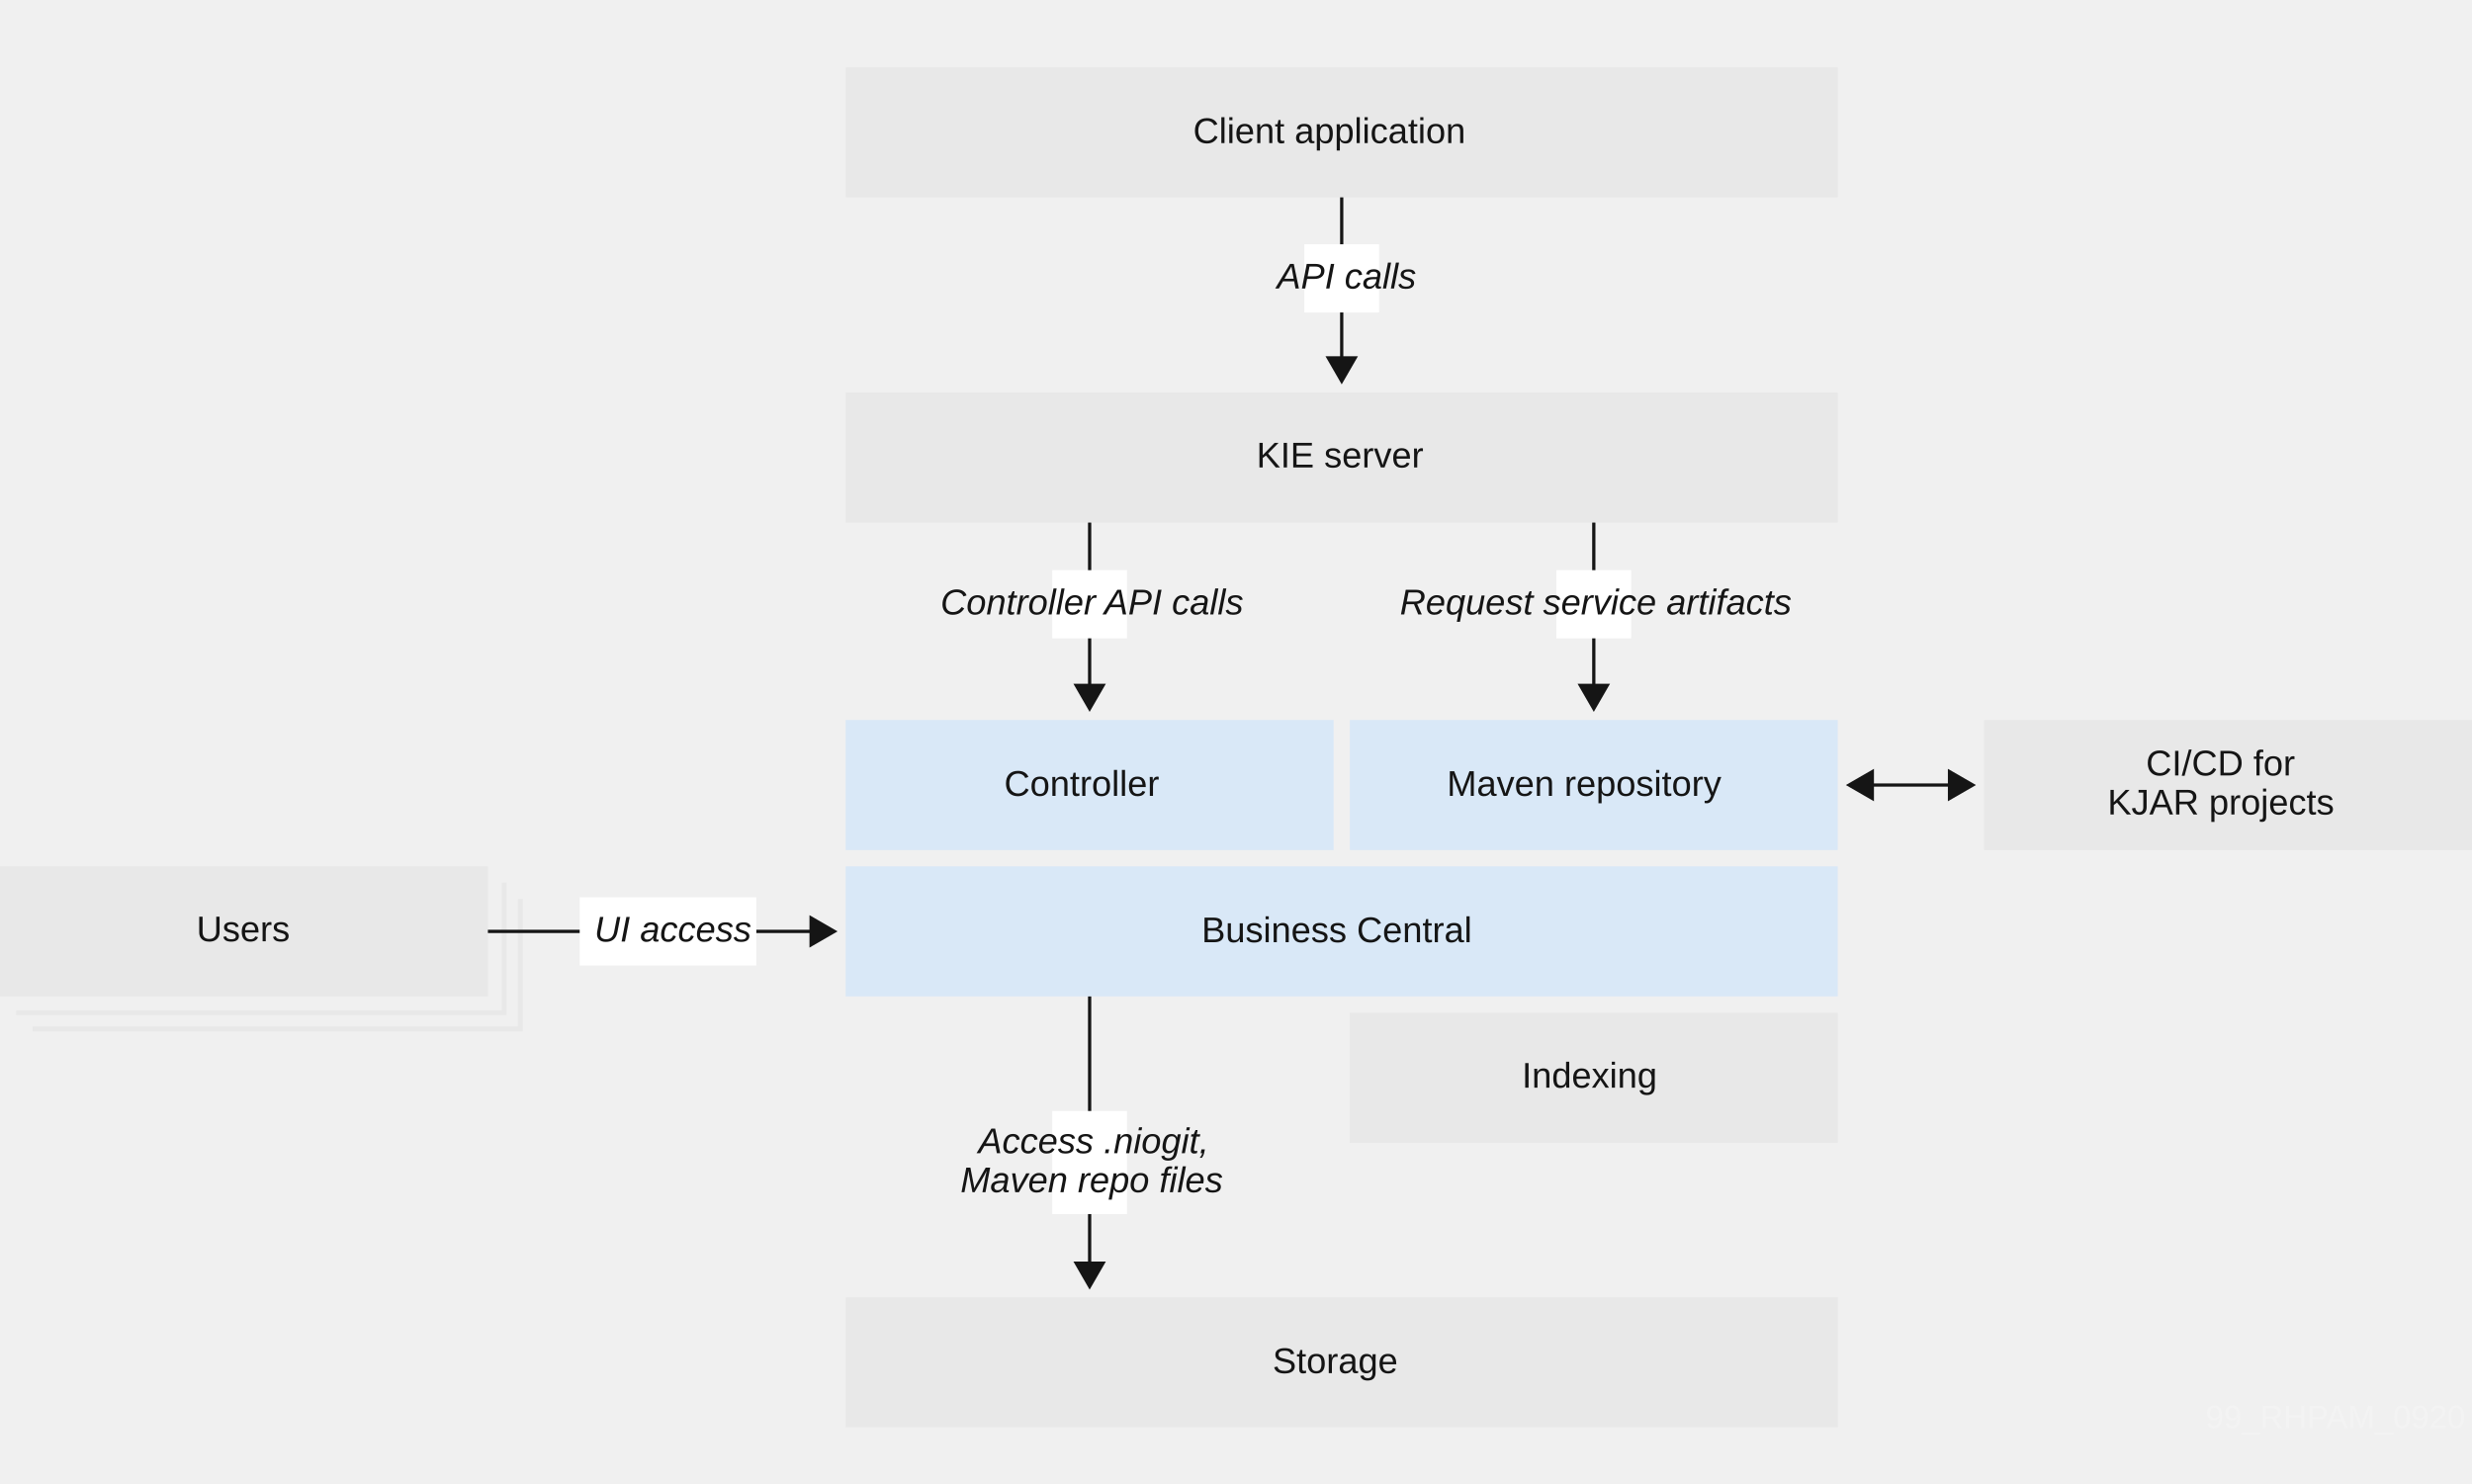
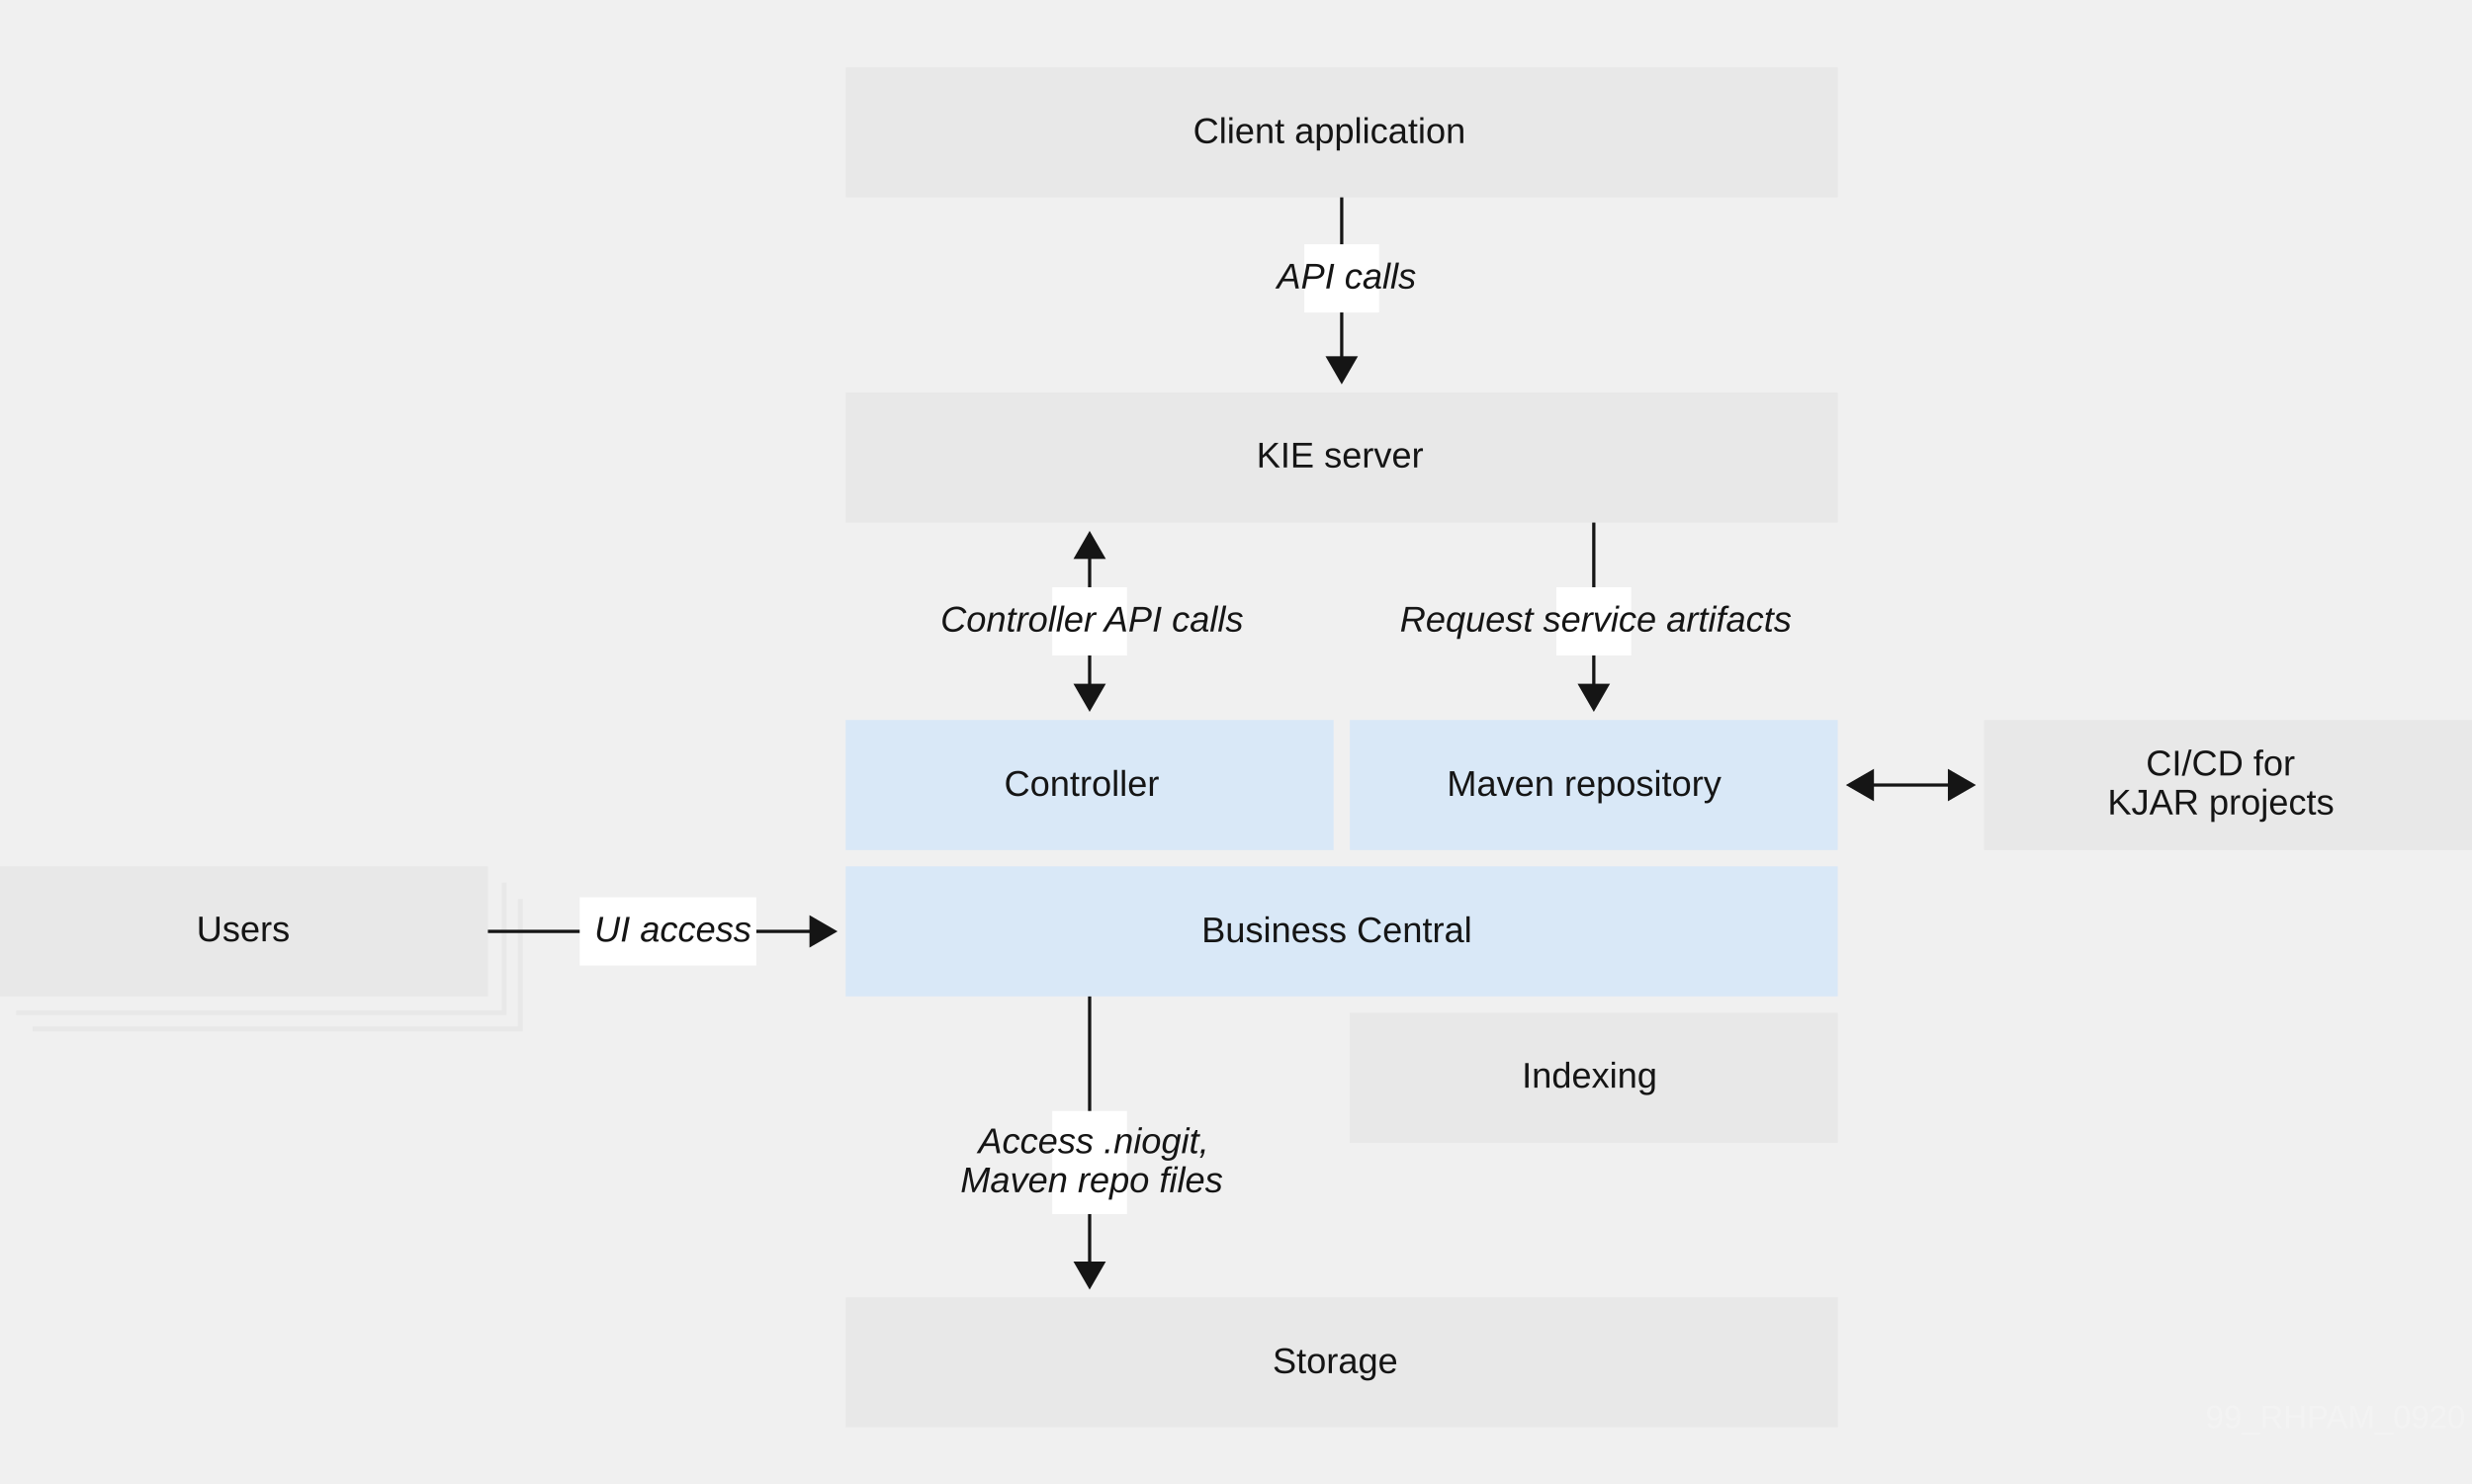
- <svg xmlns="http://www.w3.org/2000/svg" id="a5dfc5fc-970d-42fe-bdfe-0ebd1f2cee2c" data-name="artwork" width="760" height="456.101">
+ <svg xmlns="http://www.w3.org/2000/svg" id="aa1f8b80-b45c-493d-b387-a44ba4da6183" data-name="artwork" width="760" height="456.101">
  <defs>
-     <style>.a2f33e9e-719a-4bf5-a3ff-f98f3f184053,.bef4833d-8349-4c0a-a9c6-4a5cd5a836fb{fill:none}.a2f33e9e-719a-4bf5-a3ff-f98f3f184053{stroke:#151515;stroke-linecap:round;stroke-linejoin:round}.bf925180-eb7f-4cce-b4fd-0d9df57e821a,.eb4d00d6-c261-42a2-85cf-7c528b533bf4,.fe31ff38-ae81-405d-abb4-4be849a1ead2{fill:#151515}.bdbf8af9-5bc3-47a2-b18a-b0fb17b8446c{fill:#e8e8e8}.bf925180-eb7f-4cce-b4fd-0d9df57e821a,.fe31ff38-ae81-405d-abb4-4be849a1ead2{font-size:11px}.fe31ff38-ae81-405d-abb4-4be849a1ead2{font-family:RedHatText,"Red Hat Text",Overpass,"Helvetica Neue",Arial,sans-serif;font-weight:500}.a77240ac-f358-4bd7-bc41-669d43b00762{fill:#fff}.bf925180-eb7f-4cce-b4fd-0d9df57e821a{font-family:RedHatText,"Red Hat Text",Overpass,"Helvetica Neue",Arial,sans-serif;font-style:italic}.bef4833d-8349-4c0a-a9c6-4a5cd5a836fb{stroke:#e8e8e8;stroke-miterlimit:10;stroke-width:1.5px}.b0a3761d-d9e2-4cba-971f-8a74efe50b8b{fill:#d9e8f7}</style>
+     <style>.bca6adb0-0491-4d23-8793-bea3b90b9eba,.ff5a185c-31a4-4662-bb7a-c0ac9b76c394{fill:none}.bca6adb0-0491-4d23-8793-bea3b90b9eba{stroke:#151515;stroke-linecap:round;stroke-linejoin:round}.b5144887-ea7b-4eac-b7d8-feaecfeca6a1,.e1fdf589-5055-4112-9d2f-f1ef277d222b,.ffb75daa-4c1b-4f50-a8e4-f04b7a8dcb7c{fill:#151515}.b325d0ca-cea5-4ad7-955d-68b113119c8c{fill:#fff}.b5144887-ea7b-4eac-b7d8-feaecfeca6a1,.e1fdf589-5055-4112-9d2f-f1ef277d222b{font-size:11px}.b5144887-ea7b-4eac-b7d8-feaecfeca6a1{font-family:RedHatText,"Red Hat Text",Overpass,"Helvetica Neue",Arial,sans-serif;font-style:italic}.affd2bcf-853f-4016-9ebc-de67aef42154{fill:#e8e8e8}.e1fdf589-5055-4112-9d2f-f1ef277d222b{font-family:RedHatText,"Red Hat Text",Overpass,"Helvetica Neue",Arial,sans-serif;font-weight:500}.ff5a185c-31a4-4662-bb7a-c0ac9b76c394{stroke:#e8e8e8;stroke-miterlimit:10;stroke-width:1.5px}.f22a5c7a-19e6-4161-9a8e-cea48c749e36{fill:#d9e8f7}</style>
  </defs>
+   <path class="bca6adb0-0491-4d23-8793-bea3b90b9eba" d="M335 211.711v-41.306" />
+   <path class="ffb75daa-4c1b-4f50-a8e4-f04b7a8dcb7c" d="M339.986 210.252L335 218.887l-4.986-8.635h9.972zM339.986 171.864L335 163.229l-4.986 8.635h9.972z" />
+   <path class="b325d0ca-cea5-4ad7-955d-68b113119c8c" d="M323.5 180.575h23v20.965h-23z" />
+   <text class="b5144887-ea7b-4eac-b7d8-feaecfeca6a1" transform="translate(289.153 194.182)">Controller API calls</text>
+   <path class="bca6adb0-0491-4d23-8793-bea3b90b9eba" d="M490 211.711v-50.982" />
+   <path class="ffb75daa-4c1b-4f50-a8e4-f04b7a8dcb7c" d="M494.986 210.252L490 218.887l-4.986-8.635h9.972z" />
+   <path class="b325d0ca-cea5-4ad7-955d-68b113119c8c" d="M478.5 180.575h23v20.965h-23z" />
+   <text class="b5144887-ea7b-4eac-b7d8-feaecfeca6a1" transform="translate(430.375 194.182)">Request service artifacts</text>
  <text transform="translate(678.091 439.119)" font-size="10" fill="#f3f3f3" font-family="RedHatText,&quot;Red Hat Text&quot;,Overpass,&quot;Helvetica Neue&quot;,Arial,sans-serif">99_RHPAM_0920</text>
  <path fill="none" d="M.01 416.101h760v40H.01z" />
-   <path class="a2f33e9e-719a-4bf5-a3ff-f98f3f184053" d="M412.5 111.007V60.525" />
-   <path class="eb4d00d6-c261-42a2-85cf-7c528b533bf4" d="M417.486 109.548l-4.986 8.635-4.986-8.635h9.972z" />
-   <path class="bdbf8af9-5bc3-47a2-b18a-b0fb17b8446c" d="M260 20.683h305v40H260z" />
-   <text class="fe31ff38-ae81-405d-abb4-4be849a1ead2" transform="translate(366.813 44.008)">Client application</text>
-   <path class="a77240ac-f358-4bd7-bc41-669d43b00762" d="M401 75.11h23v20.965h-23z" />
-   <text class="bf925180-eb7f-4cce-b4fd-0d9df57e821a" transform="translate(392.591 88.716)">API calls</text>
-   <path class="a2f33e9e-719a-4bf5-a3ff-f98f3f184053" d="M335 306.387v82.982" />
-   <path class="eb4d00d6-c261-42a2-85cf-7c528b533bf4" d="M330.014 387.91l4.986 8.635 4.986-8.635h-9.972z" />
-   <path class="bdbf8af9-5bc3-47a2-b18a-b0fb17b8446c" d="M260 398.887h305v40H260z" />
-   <text class="fe31ff38-ae81-405d-abb4-4be849a1ead2" transform="translate(391.243 422.211)">Storage</text>
-   <path class="a2f33e9e-719a-4bf5-a3ff-f98f3f184053" d="M335 211.711v-50.982" />
-   <path class="eb4d00d6-c261-42a2-85cf-7c528b533bf4" d="M339.986 210.252L335 218.887l-4.986-8.635h9.972z" />
-   <path class="a77240ac-f358-4bd7-bc41-669d43b00762" d="M323.5 175.313h23v20.965h-23z" />
-   <text class="bf925180-eb7f-4cce-b4fd-0d9df57e821a" transform="translate(289.153 188.919)">Controller API calls</text>
-   <path class="a2f33e9e-719a-4bf5-a3ff-f98f3f184053" d="M490 211.711v-50.982" />
-   <path class="eb4d00d6-c261-42a2-85cf-7c528b533bf4" d="M494.986 210.252L490 218.887l-4.986-8.635h9.972z" />
-   <path class="a77240ac-f358-4bd7-bc41-669d43b00762" d="M478.5 175.313h23v20.965h-23z" />
-   <text class="bf925180-eb7f-4cce-b4fd-0d9df57e821a" transform="translate(430.375 188.919)">Request service artifacts</text>
-   <path class="bef4833d-8349-4c0a-a9c6-4a5cd5a836fb" d="M155 271.387v40H5" />
-   <path class="bef4833d-8349-4c0a-a9c6-4a5cd5a836fb" d="M160 276.387v40H10" />
-   <path class="bdbf8af9-5bc3-47a2-b18a-b0fb17b8446c" d="M260 120.683h305v40H260z" />
-   <text class="fe31ff38-ae81-405d-abb4-4be849a1ead2" transform="translate(386.298 143.73)">KIE server</text>
-   <path class="b0a3761d-d9e2-4cba-971f-8a74efe50b8b" d="M415 221.387h150v40H415z" />
-   <text class="fe31ff38-ae81-405d-abb4-4be849a1ead2" transform="translate(444.845 244.711)">Maven repository</text>
-   <path class="bdbf8af9-5bc3-47a2-b18a-b0fb17b8446c" d="M415 311.387h150v40H415z" />
-   <text class="fe31ff38-ae81-405d-abb4-4be849a1ead2" transform="translate(467.895 334.434)">Indexing</text>
-   <path class="b0a3761d-d9e2-4cba-971f-8a74efe50b8b" d="M260 221.387h150v40H260z" />
-   <text class="fe31ff38-ae81-405d-abb4-4be849a1ead2" transform="translate(308.721 244.711)">Controller</text>
-   <path class="b0a3761d-d9e2-4cba-971f-8a74efe50b8b" d="M260 266.387h305v40H260z" />
-   <text class="fe31ff38-ae81-405d-abb4-4be849a1ead2" transform="translate(369.414 289.711)">Business Central</text>
-   <path class="bdbf8af9-5bc3-47a2-b18a-b0fb17b8446c" d="M610 221.387h150v40H610z" />
-   <text class="fe31ff38-ae81-405d-abb4-4be849a1ead2" transform="translate(659.76 238.434)">CI/CD for<tspan x="-11.813" y="12">KJAR projects</tspan>
+   <path class="bca6adb0-0491-4d23-8793-bea3b90b9eba" d="M412.5 111.007V60.525" />
+   <path class="ffb75daa-4c1b-4f50-a8e4-f04b7a8dcb7c" d="M417.486 109.548l-4.986 8.635-4.986-8.635h9.972z" />
+   <path class="affd2bcf-853f-4016-9ebc-de67aef42154" d="M260 20.683h305v40H260z" />
+   <text class="e1fdf589-5055-4112-9d2f-f1ef277d222b" transform="translate(366.813 44.008)">Client application</text>
+   <path class="b325d0ca-cea5-4ad7-955d-68b113119c8c" d="M401 75.11h23v20.965h-23z" />
+   <text class="b5144887-ea7b-4eac-b7d8-feaecfeca6a1" transform="translate(392.591 88.716)">API calls</text>
+   <path class="bca6adb0-0491-4d23-8793-bea3b90b9eba" d="M335 306.387v82.982" />
+   <path class="ffb75daa-4c1b-4f50-a8e4-f04b7a8dcb7c" d="M330.014 387.91l4.986 8.635 4.986-8.635h-9.972z" />
+   <path class="affd2bcf-853f-4016-9ebc-de67aef42154" d="M260 398.887h305v40H260z" />
+   <text class="e1fdf589-5055-4112-9d2f-f1ef277d222b" transform="translate(391.243 422.211)">Storage</text>
+   <path class="ff5a185c-31a4-4662-bb7a-c0ac9b76c394" d="M155 271.387v40H5" />
+   <path class="ff5a185c-31a4-4662-bb7a-c0ac9b76c394" d="M160 276.387v40H10" />
+   <path class="affd2bcf-853f-4016-9ebc-de67aef42154" d="M260 120.683h305v40H260z" />
+   <text class="e1fdf589-5055-4112-9d2f-f1ef277d222b" transform="translate(386.298 143.73)">KIE server</text>
+   <path class="f22a5c7a-19e6-4161-9a8e-cea48c749e36" d="M415 221.387h150v40H415z" />
+   <text class="e1fdf589-5055-4112-9d2f-f1ef277d222b" transform="translate(444.845 244.711)">Maven repository</text>
+   <path class="affd2bcf-853f-4016-9ebc-de67aef42154" d="M415 311.387h150v40H415z" />
+   <text class="e1fdf589-5055-4112-9d2f-f1ef277d222b" transform="translate(467.895 334.434)">Indexing</text>
+   <path class="f22a5c7a-19e6-4161-9a8e-cea48c749e36" d="M260 221.387h150v40H260z" />
+   <text class="e1fdf589-5055-4112-9d2f-f1ef277d222b" transform="translate(308.721 244.711)">Controller</text>
+   <path class="f22a5c7a-19e6-4161-9a8e-cea48c749e36" d="M260 266.387h305v40H260z" />
+   <text class="e1fdf589-5055-4112-9d2f-f1ef277d222b" transform="translate(369.414 289.711)">Business Central</text>
+   <path class="affd2bcf-853f-4016-9ebc-de67aef42154" d="M610 221.387h150v40H610z" />
+   <text class="e1fdf589-5055-4112-9d2f-f1ef277d222b" transform="translate(659.76 238.434)">CI/CD for<tspan x="-11.813" y="12">KJAR projects</tspan>
  </text>
-   <path class="a2f33e9e-719a-4bf5-a3ff-f98f3f184053" d="M250.324 286.387H150" />
-   <path class="eb4d00d6-c261-42a2-85cf-7c528b533bf4" d="M248.865 281.4l8.635 4.987-8.635 4.986V281.4z" />
  <g>
-     <path class="a2f33e9e-719a-4bf5-a3ff-f98f3f184053" d="M600.324 241.387h-25.648" />
-     <path class="eb4d00d6-c261-42a2-85cf-7c528b533bf4" d="M598.865 236.4l8.635 4.987-8.635 4.986V236.4zM576.135 236.4l-8.635 4.987 8.635 4.986V236.4z" />
+     <path class="bca6adb0-0491-4d23-8793-bea3b90b9eba" d="M250.324 286.387H150" />
+     <path class="ffb75daa-4c1b-4f50-a8e4-f04b7a8dcb7c" d="M248.865 281.4l8.635 4.987-8.635 4.986V281.4z" />
  </g>
-   <path class="a77240ac-f358-4bd7-bc41-669d43b00762" d="M323.5 341.613h23v31.706h-23z" />
-   <text class="bf925180-eb7f-4cce-b4fd-0d9df57e821a" transform="translate(300.774 354.59)">Access .niogit,<tspan x="-5.506" y="12">Maven repo files</tspan>
+   <g>
+     <path class="bca6adb0-0491-4d23-8793-bea3b90b9eba" d="M600.324 241.387h-25.648" />
+     <path class="ffb75daa-4c1b-4f50-a8e4-f04b7a8dcb7c" d="M598.865 236.4l8.635 4.987-8.635 4.986V236.4zM576.135 236.4l-8.635 4.987 8.635 4.986V236.4z" />
+   </g>
+   <path class="b325d0ca-cea5-4ad7-955d-68b113119c8c" d="M323.5 341.613h23v31.706h-23z" />
+   <text class="b5144887-ea7b-4eac-b7d8-feaecfeca6a1" transform="translate(300.774 354.59)">Access .niogit,<tspan x="-5.506" y="12">Maven repo files</tspan>
  </text>
-   <path class="bdbf8af9-5bc3-47a2-b18a-b0fb17b8446c" d="M0 266.387h150v40H0z" />
-   <text class="fe31ff38-ae81-405d-abb4-4be849a1ead2" transform="translate(60.408 289.433)">Users</text>
-   <path class="a77240ac-f358-4bd7-bc41-669d43b00762" d="M178.221 275.904h54.307v20.965h-54.307z" />
-   <text class="bf925180-eb7f-4cce-b4fd-0d9df57e821a" transform="translate(182.721 289.511)">UI access</text>
+   <path class="affd2bcf-853f-4016-9ebc-de67aef42154" d="M0 266.387h150v40H0z" />
+   <text class="e1fdf589-5055-4112-9d2f-f1ef277d222b" transform="translate(60.408 289.433)">Users</text>
+   <path class="b325d0ca-cea5-4ad7-955d-68b113119c8c" d="M178.221 275.904h54.307v20.965h-54.307z" />
+   <text class="b5144887-ea7b-4eac-b7d8-feaecfeca6a1" transform="translate(182.721 289.511)">UI access</text>
</svg>
